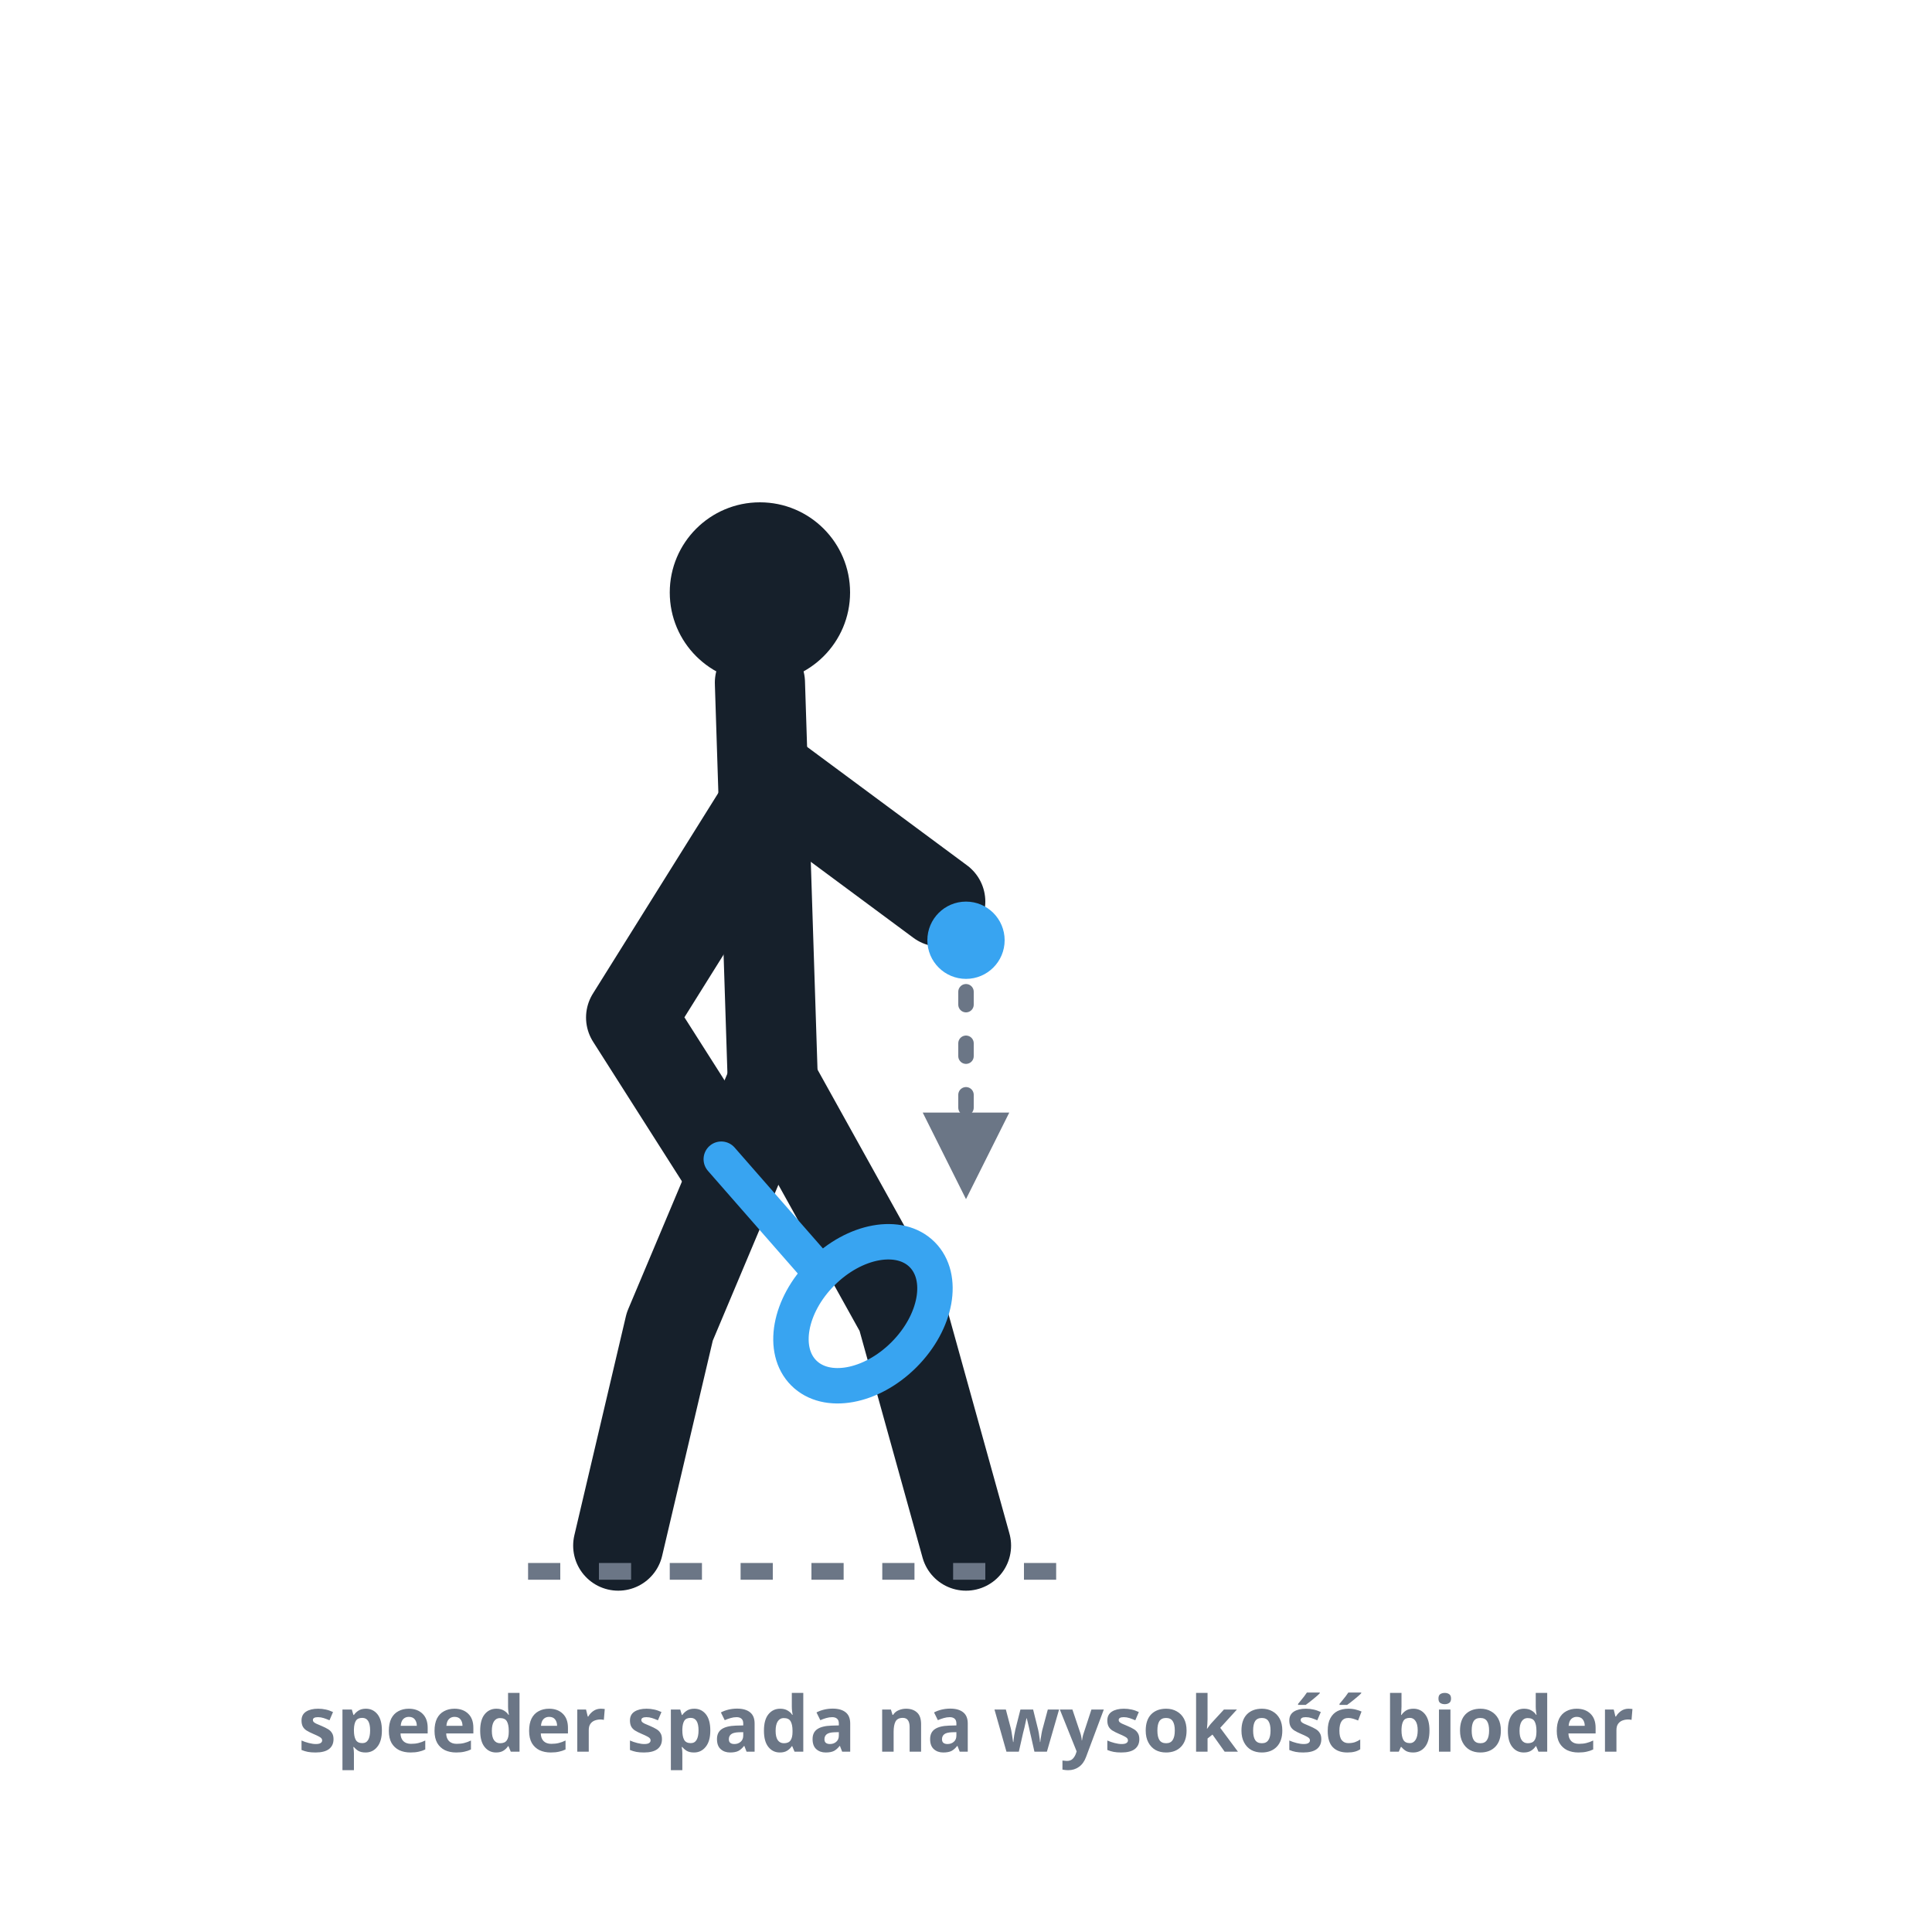
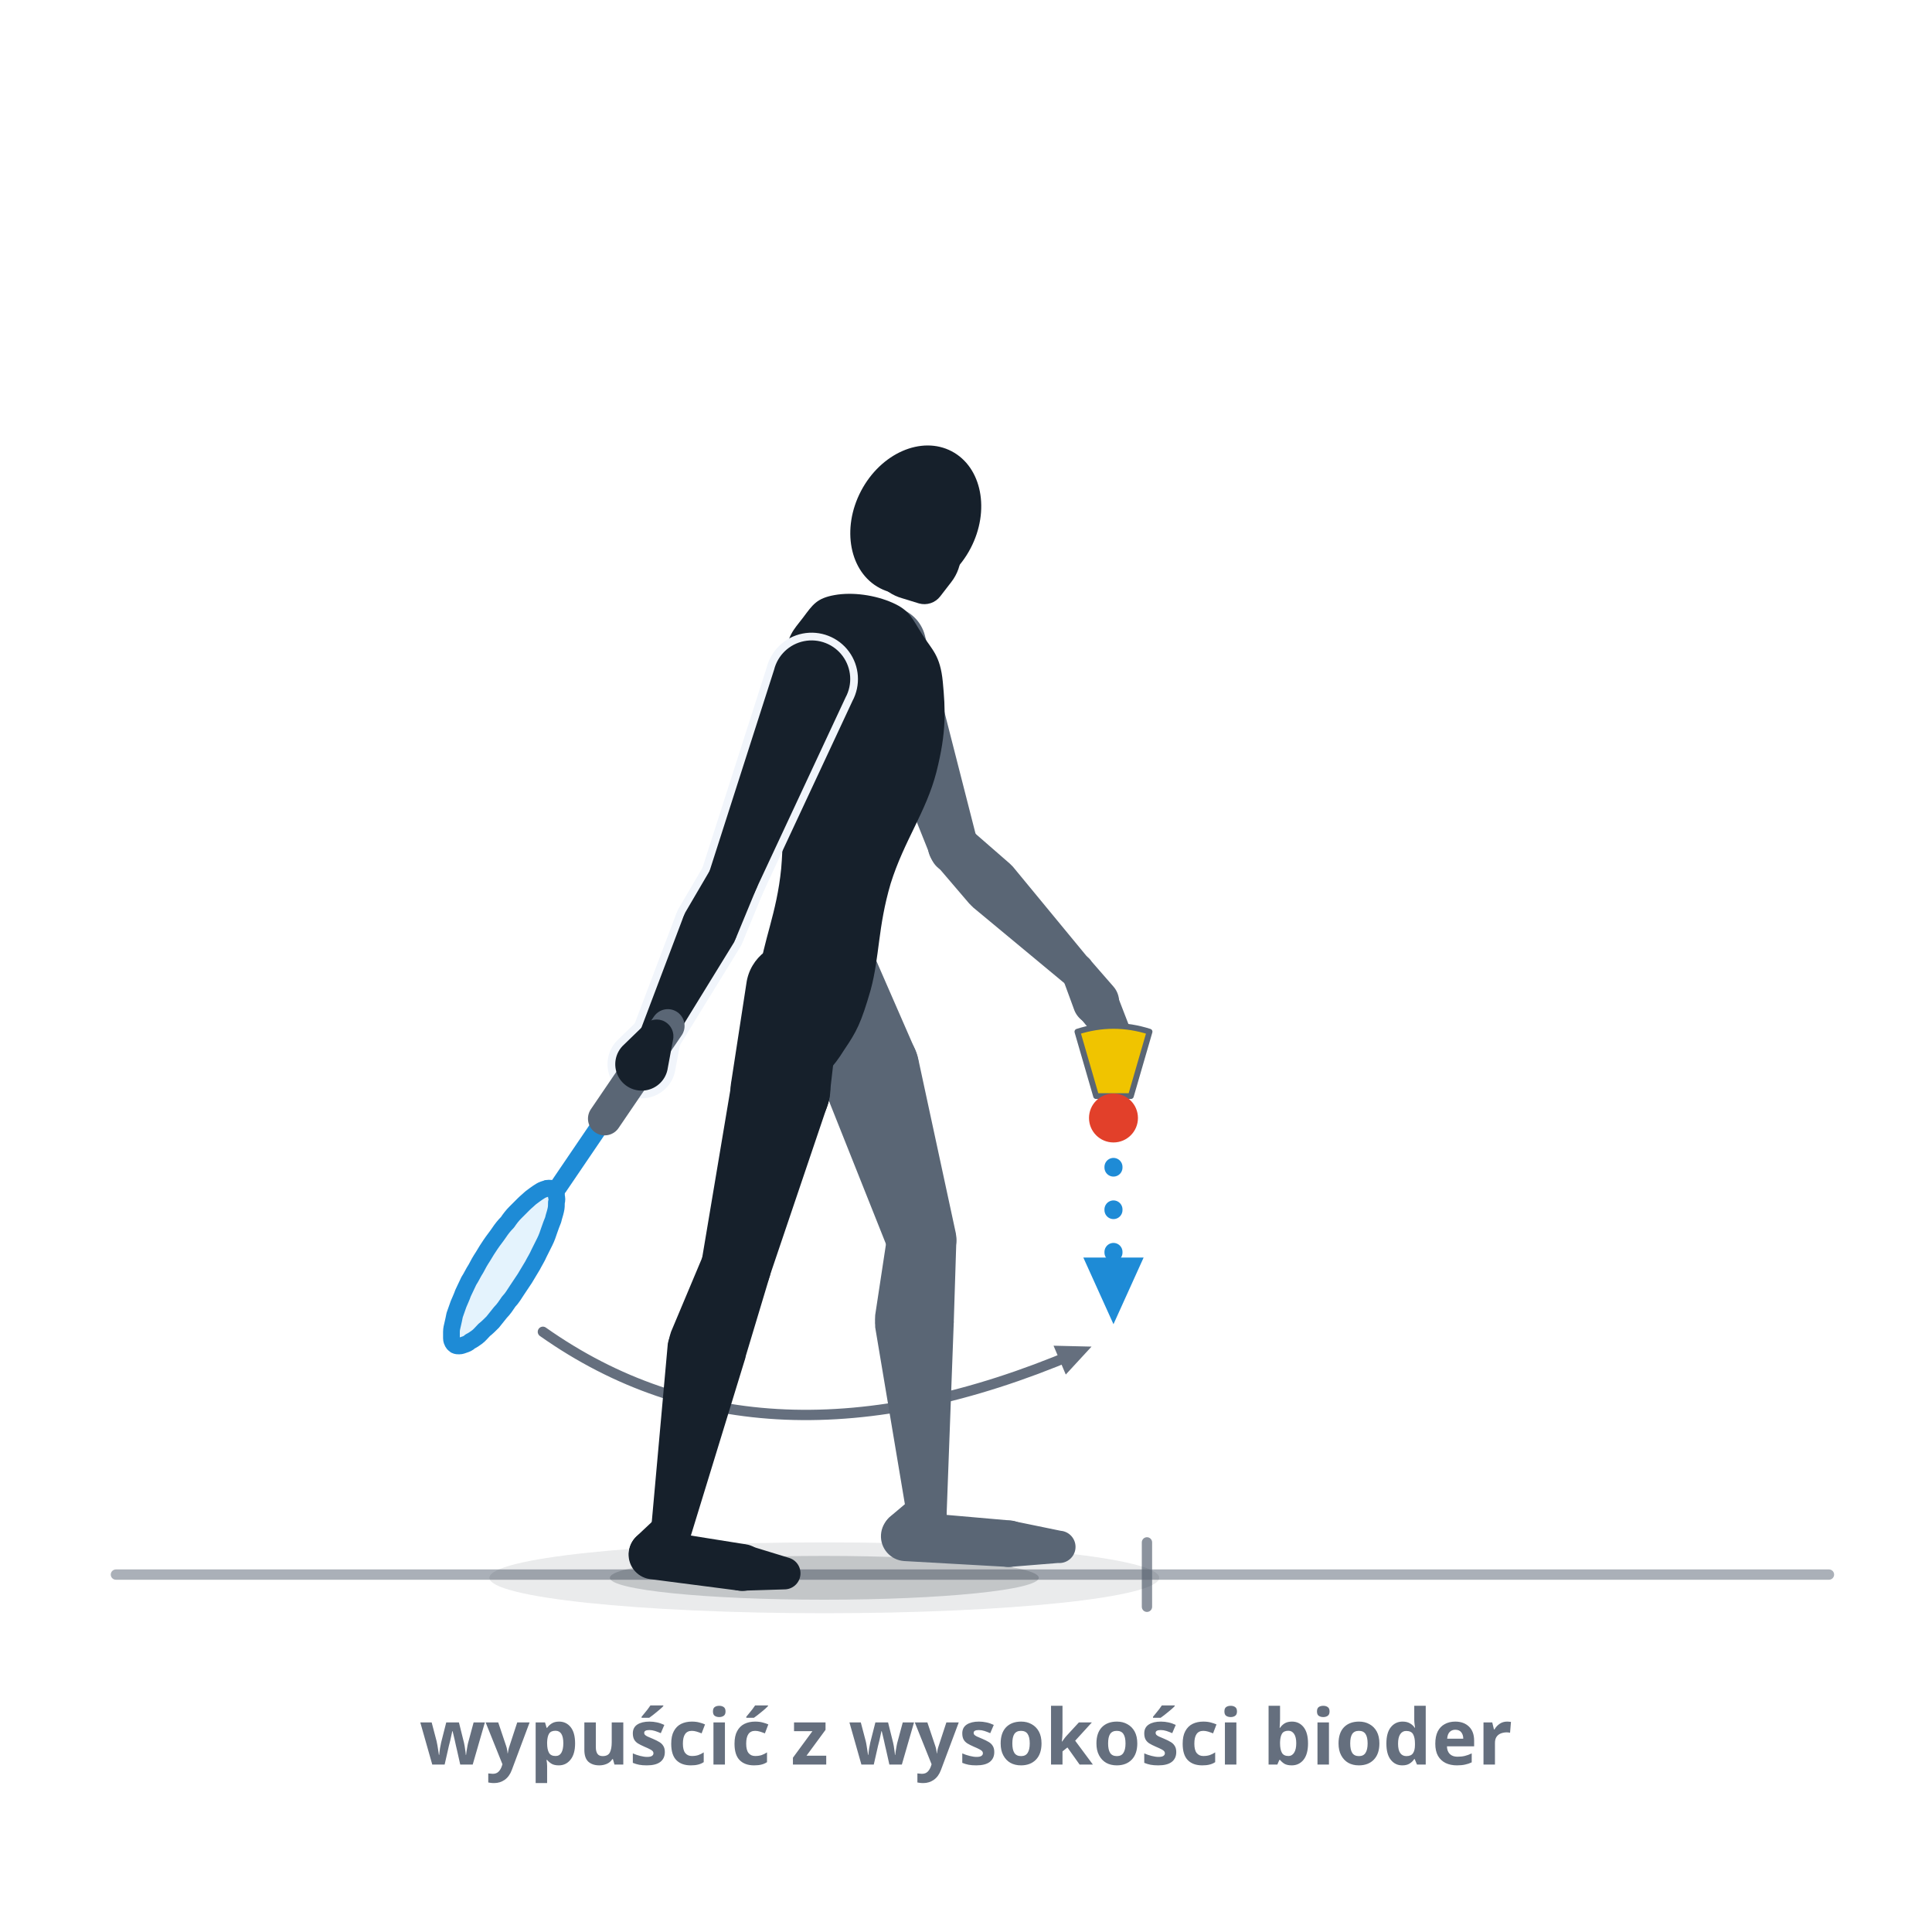
- <svg xmlns="http://www.w3.org/2000/svg" viewBox="0 0 300 300" role="img" aria-label="Serwis, obraz 1: wolna ręka upuszcza speedera na wysokości bioder, ramię uderzające jest nisko, gotowe do zamachu od dołu do przodu.">
+ <svg xmlns="http://www.w3.org/2000/svg" viewBox="0 0 300 300" role="img" data-quelle="figuren" aria-label="Serwis, obraz 1: widok z boku, ciężar na tylnej stopie. Wolna ręka właśnie wypuściła speedera na wysokości bioder przed ciałem; spada główką w dół. Ramię uderzające zwisa luźno z tyłu i w dół, rakieta za nogą. Zakrzywiona strzałka pokazuje nadchodzący zamach od dołu do przodu; obie stopy są za linią serwisową.">
  <style>
-     .fig{fill:none;stroke:var(--tinte,#16202b);stroke-width:14;stroke-linecap:round;stroke-linejoin:round}
-     .kopf{fill:var(--tinte,#16202b)}
-     .schaft{fill:none;stroke:var(--primaer,#38a4f1);stroke-width:5.5;stroke-linecap:round}
-     .kelle{fill:none;stroke:var(--primaer,#38a4f1);stroke-width:5.5}
-     .speeder{fill:var(--primaer,#38a4f1)}
-     .fall{fill:none;stroke:var(--tinte-3,#6b7686);stroke-width:2.4;stroke-dasharray:2 6;stroke-linecap:round}
-     .boden{fill:none;stroke:var(--tinte-3,#6b7686);stroke-width:2.6;stroke-dasharray:5 6}
-     .mk{fill:var(--tinte-3,#6b7686)}
-     .st{fill:var(--tinte-3,#6b7686);font:600 12px/1 system-ui,sans-serif;text-anchor:middle}
+     .s-k{fill:var(--tinte,#16202b)}
+     .s-f{fill:var(--tinte-2,#5a6675)}
+     .s-x{fill:var(--flaeche-2,#f1f5fb);stroke:var(--flaeche-2,#f1f5fb);stroke-width:2.4;stroke-linejoin:round}
+     .s-rf{fill:var(--primaer,#38a4f1);opacity:.14}
+     .s-rr{fill:none;stroke:var(--primaer-dunkel,#1e8bd6);stroke-width:2.6;stroke-linejoin:round}
+     .s-rh{fill:none;stroke:var(--primaer-dunkel,#1e8bd6);stroke-width:2.1;stroke-linecap:round;stroke-linejoin:round}
+     .s-rsch{fill:none;stroke:var(--primaer-dunkel,#1e8bd6);stroke-width:2.8;stroke-linecap:round}
+     .s-rg{fill:none;stroke:var(--tinte-2,#5a6675);stroke-width:5.2;stroke-linecap:round}
+     .s-korb{fill:var(--speeder-korb,#f0c400);stroke:var(--tinte-2,#5a6675);stroke-width:.9;stroke-linejoin:round}
+     .s-kappe{fill:var(--speeder-kappe,#e2402a)}
+     .s-sch{fill:var(--schatten-boden,#16202b2e)}
+     .s-schw{fill:var(--schatten-boden,#16202b2e);opacity:.5}
+     .s-bahn{fill:none;stroke:var(--primaer-dunkel,#1e8bd6);stroke-width:2.8;stroke-dasharray:.1 6.5;stroke-linecap:round}
+     .s-bahnz{fill:none;stroke:var(--tinte-3,#656f7e);stroke-width:1.6;stroke-linecap:round}
+     .s-mk{fill:var(--primaer-dunkel,#1e8bd6)}
+     .s-mkg{fill:var(--tinte-3,#656f7e)}
+     .s-linie{fill:none;stroke:var(--tinte-3,#656f7e);stroke-width:1.6;opacity:.75;stroke-linecap:round}
+     .s-boden{fill:none;stroke:var(--tinte-3,#656f7e);stroke-width:1.6;opacity:.55;stroke-linecap:round}
+     .st{fill:var(--tinte-3,#656f7e);font:600 12px/1 system-ui,sans-serif;text-anchor:middle}
  </style>
  <defs>
-     <marker id="m005" viewBox="0 0 10 10" markerWidth="7" markerHeight="7" refX="6.5" refY="5" orient="auto">
-       <path d="M1,1 L9,5 L1,9 Z" class="mk" />
+     <marker id="p005" viewBox="0 0 10 10" markerWidth="4.4" markerHeight="4.4" refX="5" refY="5" orient="auto">
+       <path d="M1,1.2 L9.4,5 L1,8.8 Z" class="s-mk" />
+     </marker>
+     <marker id="q005" viewBox="0 0 10 10" markerWidth="4" markerHeight="4" refX="5" refY="5" orient="auto">
+       <path d="M1,1.2 L9.4,5 L1,8.8 Z" class="s-mkg" />
    </marker>
  </defs>
-   <circle class="kopf" cx="118" cy="92" r="14" />
-   <path class="fig" d="M118,106 L120,168" />
-   <path class="fig" d="M119,120 L146,140" />
-   <path class="fig" d="M118,126 L98,158 L112,180" />
-   <path class="fig" d="M120,168 L104,206 L96,240" />
-   <path class="fig" d="M120,168 L140,204 L150,240" />
-   <line class="schaft" x1="112" y1="180" x2="126" y2="196" />
-   <ellipse class="kelle" cx="134" cy="204" rx="9" ry="13" transform="rotate(45 134 204)" />
-   <circle class="speeder" cx="150" cy="146" r="6" />
-   <path class="fall" d="M150,154 L150,182" marker-end="url(#m005)" />
-   <line class="boden" x1="82" y1="244" x2="164" y2="244" />
-   <text class="st" x="150" y="272">speeder spada na wysokość bioder</text>
+   <path class="s-boden" d="M18,244.5L284,244.5" />
+   <path class="s-linie" d="M178.1,239.5L178.1,249.5" />
+   <ellipse class="s-schw" cx="128" cy="245" rx="52" ry="5.5" />
+   <ellipse class="s-sch" cx="128" cy="245" rx="33.3" ry="3.4" />
+   <path class="s-bahnz" d="M84.3,206.8 Q 118.3,230.8 166.9,210.2" marker-end="url(#q005)" />
+   <g class="s-f">
+     <path d="M121.9,153.9L127.9,169A7.7,7.7 0 1 0 142.1,163L135.6,148.1A7.4,7.4 0 0 0 121.9,153.9Z" />
+     <path d="M127.9,168.9L138.1,194.5A5.4,5.4 0 0 0 148.4,191.4L142.6,164.5A7.7,7.7 0 1 0 127.9,168.9Z" />
+     <path d="M137.8,191.7L135.9,204.2A6.1,6.1 0 1 0 148.1,205.3L148.5,192.7A5.4,5.4 0 0 0 137.8,191.7Z" />
+     <path d="M135.9,206.1L140.8,235.3A3.1,3.1 0 0 0 147,234.9L148.1,205.3A6.1,6.1 0 1 0 135.9,206.1Z" />
+     <path d="M141.9,232.4L138.1,235.6A3.8,3.8 0 1 0 143.8,240.6L146.5,236.4A3.1,3.1 0 0 0 141.9,232.4Z" />
+     <path d="M140.4,242.4L156.4,243.3A3.6,3.6 0 0 0 156.9,236.1L140.9,234.7A3.8,3.8 0 1 0 140.4,242.4Z" />
+     <path d="M156.9,243.3L164.3,242.7A2.5,2.5 0 0 0 164.7,237.7L157.4,236.2A3.6,3.6 0 1 0 156.9,243.3Z" />
+   </g>
+   <g class="s-f">
+     <path d="M132.2,102.3L144.5,133A3.8,3.8 0 0 0 151.8,130.7L143.6,98.6A6,6 0 1 0 132.2,102.3Z" />
+     <path d="M145.2,134.1L150.5,140.3A4.4,4.4 0 1 0 156.8,134.1L150.6,128.7A3.8,3.8 0 0 0 145.2,134.1Z" />
+     <path d="M151.1,140.9L165.8,153.1A2.6,2.6 0 0 0 169.5,149.4L157.3,134.6A4.4,4.4 0 1 0 151.1,140.9Z" />
+   </g>
+   <g class="s-f">
+     <path d="M165,151.9L166.8,156.8A3.6,3.6 0 1 0 172.9,153.2L169.5,149.3A2.6,2.6 0 0 0 165,151.9Z" />
+     <path d="M167.5,157.8L172.6,164A2.2,2.2 0 0 0 176.3,161.8L173.4,154.3A3.5,3.5 0 1 0 167.5,157.8Z" />
+   </g>
+   <g class="s-k">
+     <path d="M138.6,93.6C141.3,94.8 141.6,96 143.2,98.5C144.7,100.9 146,101.7 146.4,105.9C146.8,110.2 147,113.6 145.4,119.9C143.8,126.1 140.4,130.5 138.3,137.2C136.3,144 136.6,148.5 135.2,153.7C133.7,158.9 133,160.2 131.1,163C129.3,165.9 128,167.1 126.1,167.9C124.1,168.8 123,168.6 121.4,167.3C119.9,166 119.1,164.5 118.4,161.3C117.7,158.1 117.4,156.6 117.9,151.3C118.5,146.1 120.6,141.9 121.3,134.9C121.9,128 121.1,123.1 121.2,116.6C121.3,110.1 121,106.7 121.7,102.6C122.4,98.4 123.1,98 124.7,95.9C126.2,93.9 126.8,92.9 129.6,92.4C132.4,91.9 135.9,92.4 138.6,93.6Z" />
+     <path d="M115.9,152.7L113.5,168.3A7.7,7.7 0 1 0 128.8,170.3L130.6,154.7A7.4,7.4 0 0 0 115.9,152.7Z" />
+     <path d="M113.6,168.1L108.9,196.1A5.4,5.4 0 0 0 119.3,198.8L128.4,171.9A7.7,7.7 0 1 0 113.6,168.1Z" />
+     <path d="M109.2,194.9L104.2,206.8A6.1,6.1 0 1 0 115.7,210.9L119.4,198.6A5.4,5.4 0 0 0 109.2,194.9Z" />
+     <path d="M103.7,208.6L101.1,237.5A3.1,3.1 0 0 0 107.2,238.7L115.7,211A6.1,6.1 0 1 0 103.7,208.6Z" />
+     <path d="M102.1,235.5L98.8,238.6A3.8,3.8 0 1 0 104.7,243.3L106.9,239.3A3.1,3.1 0 0 0 102.1,235.5Z" />
+     <path d="M100.9,245.2L114.8,247A3.6,3.6 0 0 0 115.8,239.8L102,237.6A3.8,3.8 0 1 0 100.9,245.2Z" />
+     <path d="M115.3,247L121.8,246.8A2.5,2.5 0 0 0 122.5,241.9L116.3,240A3.6,3.6 0 1 0 115.3,247Z" />
+   </g>
+   <g class="s-k">
+     <ellipse cx="142.2" cy="80.7" rx="9.6" ry="12" transform="rotate(27.7 142.2 80.7)" />
+     <path d="M140.1,92.9L142.7,93.7A3.1,3.1 0 0 0 146,92.6L147.7,90.4A7.2,7.2 0 1 0 140.1,92.9Z" />
+   </g>
+   <g class="s-x">
+     <path d="M120.2,104L110.1,135.5A3.8,3.8 0 0 0 117.3,138.3L131.3,108.3A6,6 0 1 0 120.2,104Z" />
+     <path d="M110.5,134.7L106.4,141.7A4.4,4.4 0 1 0 114.3,145.6L117.4,138.1A3.8,3.8 0 0 0 110.5,134.7Z" />
+     <path d="M106.1,142.4L99.4,160.1A2.6,2.6 0 0 0 104.1,162.4L114,146.3A4.4,4.4 0 1 0 106.1,142.4Z" />
+     <path d="M100.1,159.1L96.9,162.2A4.1,4.1 0 1 0 103.7,165.8L104.5,161.5A2.6,2.6 0 0 0 100.1,159.1Z" />
+   </g>
+   <g class="s-k">
+     <path d="M120.2,104L110.1,135.5A3.8,3.8 0 0 0 117.3,138.3L131.3,108.3A6,6 0 1 0 120.2,104Z" />
+     <path d="M110.5,134.7L106.4,141.7A4.4,4.4 0 1 0 114.3,145.6L117.4,138.1A3.8,3.8 0 0 0 110.5,134.7Z" />
+     <path d="M106.1,142.4L99.4,160.1A2.6,2.6 0 0 0 104.1,162.4L114,146.3A4.4,4.4 0 1 0 106.1,142.4Z" />
+   </g>
+   <path class="s-rf" d="M70.3,208.5C70.4,208.7 70.6,208.8 70.7,208.9C70.9,209 71.1,209 71.3,209C71.6,209 71.8,208.9 72.1,208.8C72.4,208.7 72.7,208.6 73,208.3C73.4,208.1 73.7,207.9 74.1,207.6C74.5,207.3 74.8,206.9 75.2,206.5C75.6,206.2 76.1,205.7 76.5,205.3C76.9,204.8 77.3,204.3 77.7,203.8C78.2,203.3 78.6,202.7 79,202.1C79.5,201.6 79.9,200.9 80.3,200.3C80.7,199.7 81.1,199.1 81.5,198.5C81.9,197.8 82.3,197.2 82.7,196.5C83,195.9 83.4,195.3 83.7,194.6C84,194 84.3,193.4 84.6,192.8C84.9,192.2 85.1,191.6 85.3,191C85.5,190.4 85.7,189.9 85.9,189.4C86,188.9 86.2,188.4 86.3,187.9C86.4,187.5 86.4,187.1 86.4,186.7C86.5,186.4 86.5,186 86.4,185.8C86.4,185.5 86.3,185.2 86.2,185C86.1,184.9 86,184.7 85.8,184.6C85.6,184.5 85.4,184.5 85.2,184.5C85,184.5 84.7,184.6 84.4,184.7C84.1,184.8 83.8,185 83.5,185.2C83.2,185.4 82.8,185.7 82.4,186C82.1,186.3 81.7,186.6 81.3,187C80.9,187.4 80.5,187.8 80,188.3C79.6,188.7 79.2,189.2 78.8,189.8C78.3,190.3 77.9,190.8 77.5,191.4C77.1,192 76.6,192.6 76.2,193.2C75.8,193.8 75.4,194.4 75,195.1C74.6,195.7 74.2,196.4 73.9,197C73.5,197.6 73.2,198.3 72.8,198.9C72.5,199.5 72.2,200.2 71.9,200.8C71.7,201.4 71.4,202 71.2,202.5C71,203.1 70.8,203.6 70.6,204.2C70.5,204.7 70.4,205.2 70.3,205.6C70.2,206 70.1,206.4 70.1,206.8C70.1,207.2 70.1,207.5 70.1,207.8C70.1,208.1 70.2,208.3 70.3,208.5Z" />
+   <path class="s-rh" d="M84.9,184.3L86.7,184.3L86.5,187.2" />
+   <path class="s-rsch" d="M93.9,173.7L86.7,184.3" />
+   <path class="s-rr" d="M70.3,208.5C70.4,208.7 70.6,208.8 70.7,208.9C70.9,209 71.1,209 71.3,209C71.6,209 71.8,208.9 72.1,208.8C72.4,208.7 72.7,208.6 73,208.3C73.4,208.1 73.7,207.9 74.1,207.6C74.5,207.3 74.8,206.9 75.2,206.5C75.6,206.2 76.1,205.7 76.5,205.3C76.9,204.8 77.3,204.3 77.7,203.8C78.2,203.3 78.6,202.7 79,202.1C79.5,201.6 79.9,200.9 80.3,200.3C80.7,199.7 81.1,199.1 81.5,198.5C81.9,197.8 82.3,197.2 82.7,196.5C83,195.9 83.4,195.3 83.7,194.6C84,194 84.3,193.4 84.6,192.8C84.9,192.2 85.1,191.6 85.3,191C85.5,190.4 85.7,189.9 85.9,189.4C86,188.9 86.2,188.4 86.3,187.9C86.4,187.5 86.4,187.1 86.4,186.7C86.5,186.4 86.5,186 86.4,185.8C86.4,185.5 86.3,185.2 86.2,185C86.1,184.9 86,184.7 85.8,184.6C85.6,184.5 85.4,184.5 85.2,184.5C85,184.5 84.7,184.6 84.4,184.7C84.1,184.8 83.8,185 83.5,185.2C83.2,185.4 82.8,185.7 82.4,186C82.1,186.3 81.7,186.6 81.3,187C80.9,187.4 80.5,187.8 80,188.3C79.6,188.7 79.2,189.2 78.8,189.8C78.3,190.3 77.9,190.8 77.5,191.4C77.1,192 76.6,192.6 76.2,193.2C75.8,193.8 75.4,194.4 75,195.1C74.6,195.7 74.2,196.4 73.9,197C73.5,197.6 73.2,198.3 72.8,198.9C72.5,199.5 72.2,200.2 71.9,200.8C71.7,201.4 71.4,202 71.2,202.5C71,203.1 70.8,203.6 70.6,204.2C70.5,204.7 70.4,205.2 70.3,205.6C70.2,206 70.1,206.4 70.1,206.8C70.1,207.2 70.1,207.5 70.1,207.8C70.1,208.1 70.2,208.3 70.3,208.5Z" />
+   <path class="s-rg" d="M103.7,159.3L93.9,173.7" />
+   <g class="s-k">
+     <path d="M100.1,159.1L96.9,162.2A4.1,4.1 0 1 0 103.7,165.8L104.5,161.5A2.6,2.6 0 0 0 100.1,159.1Z" />
+   </g>
+   <path class="s-korb" d="M170.2,170.2L167.3,160.2Q172.9,158.4 178.5,160.2L175.6,170.2Z" />
+   <path class="s-kappe" d="M169.1,173.6a3.8,3.8 0 1 0 7.6,0a3.8,3.8 0 1 0 -7.6,0Z" />
+   <path class="s-bahn" d="M172.9,181.2 L172.9,200.2" marker-end="url(#p005)" />
+   <text class="st" x="150" y="274">wypuścić z wysokości bioder</text>
</svg>
